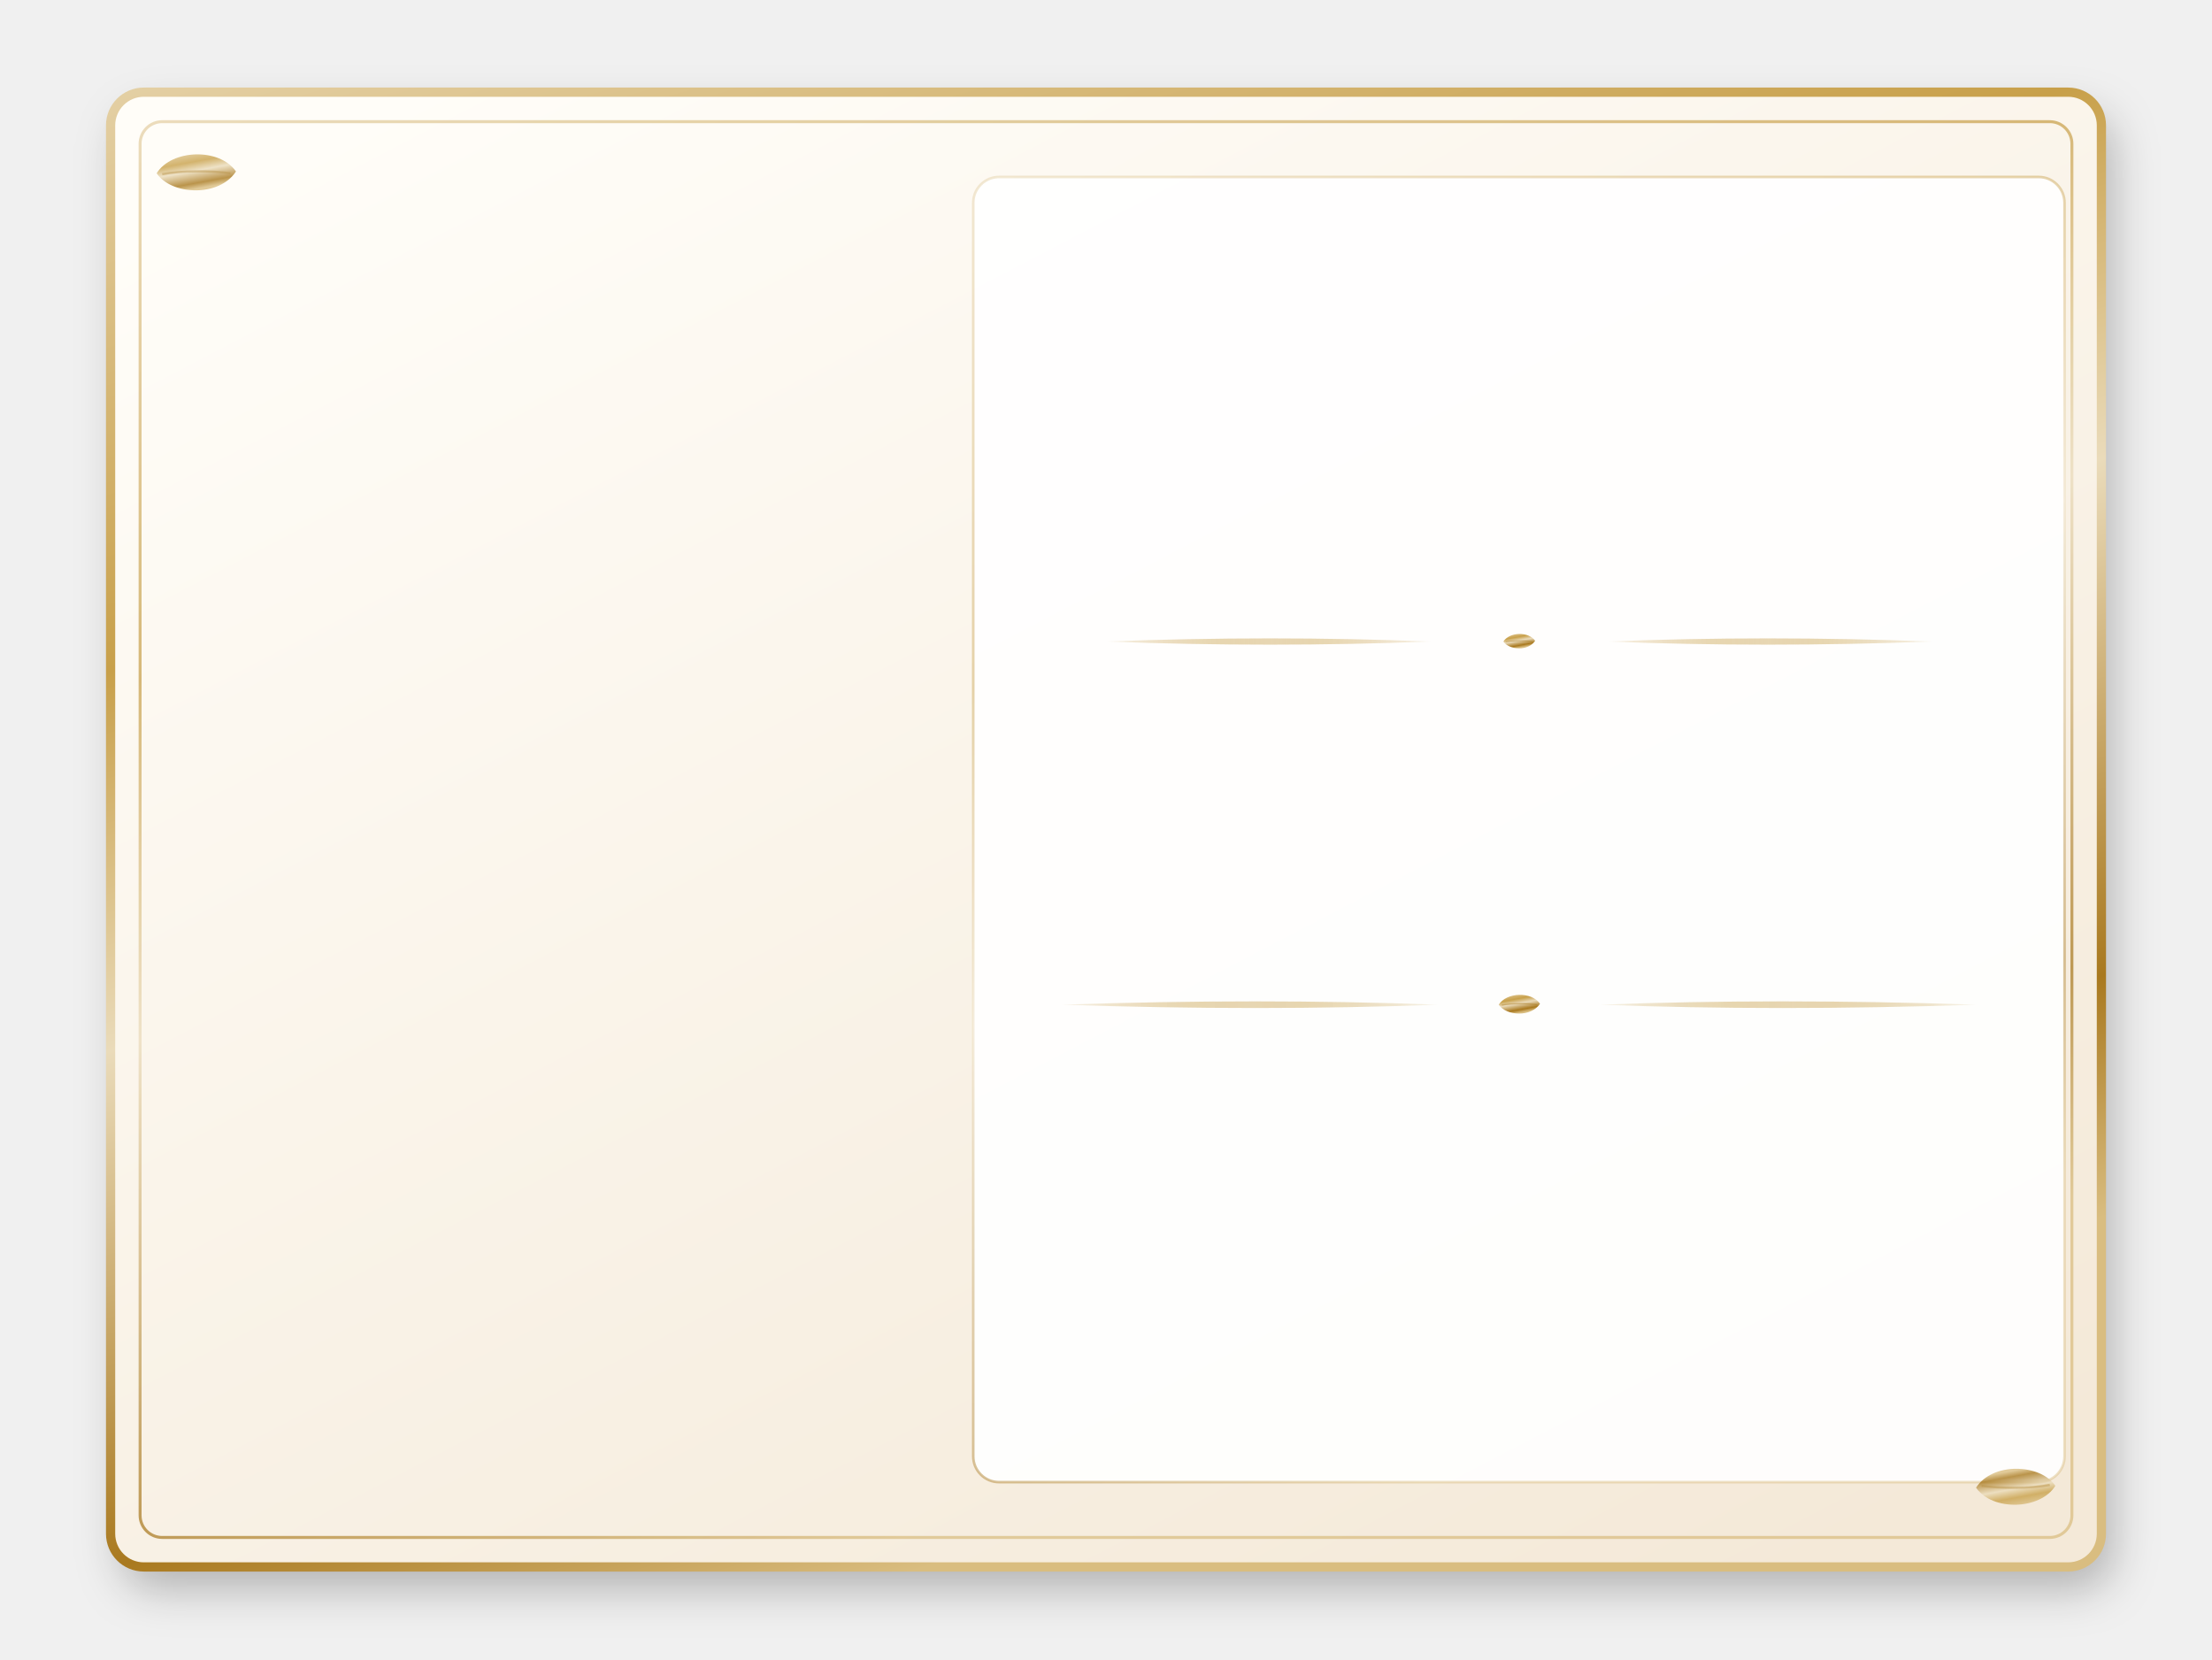
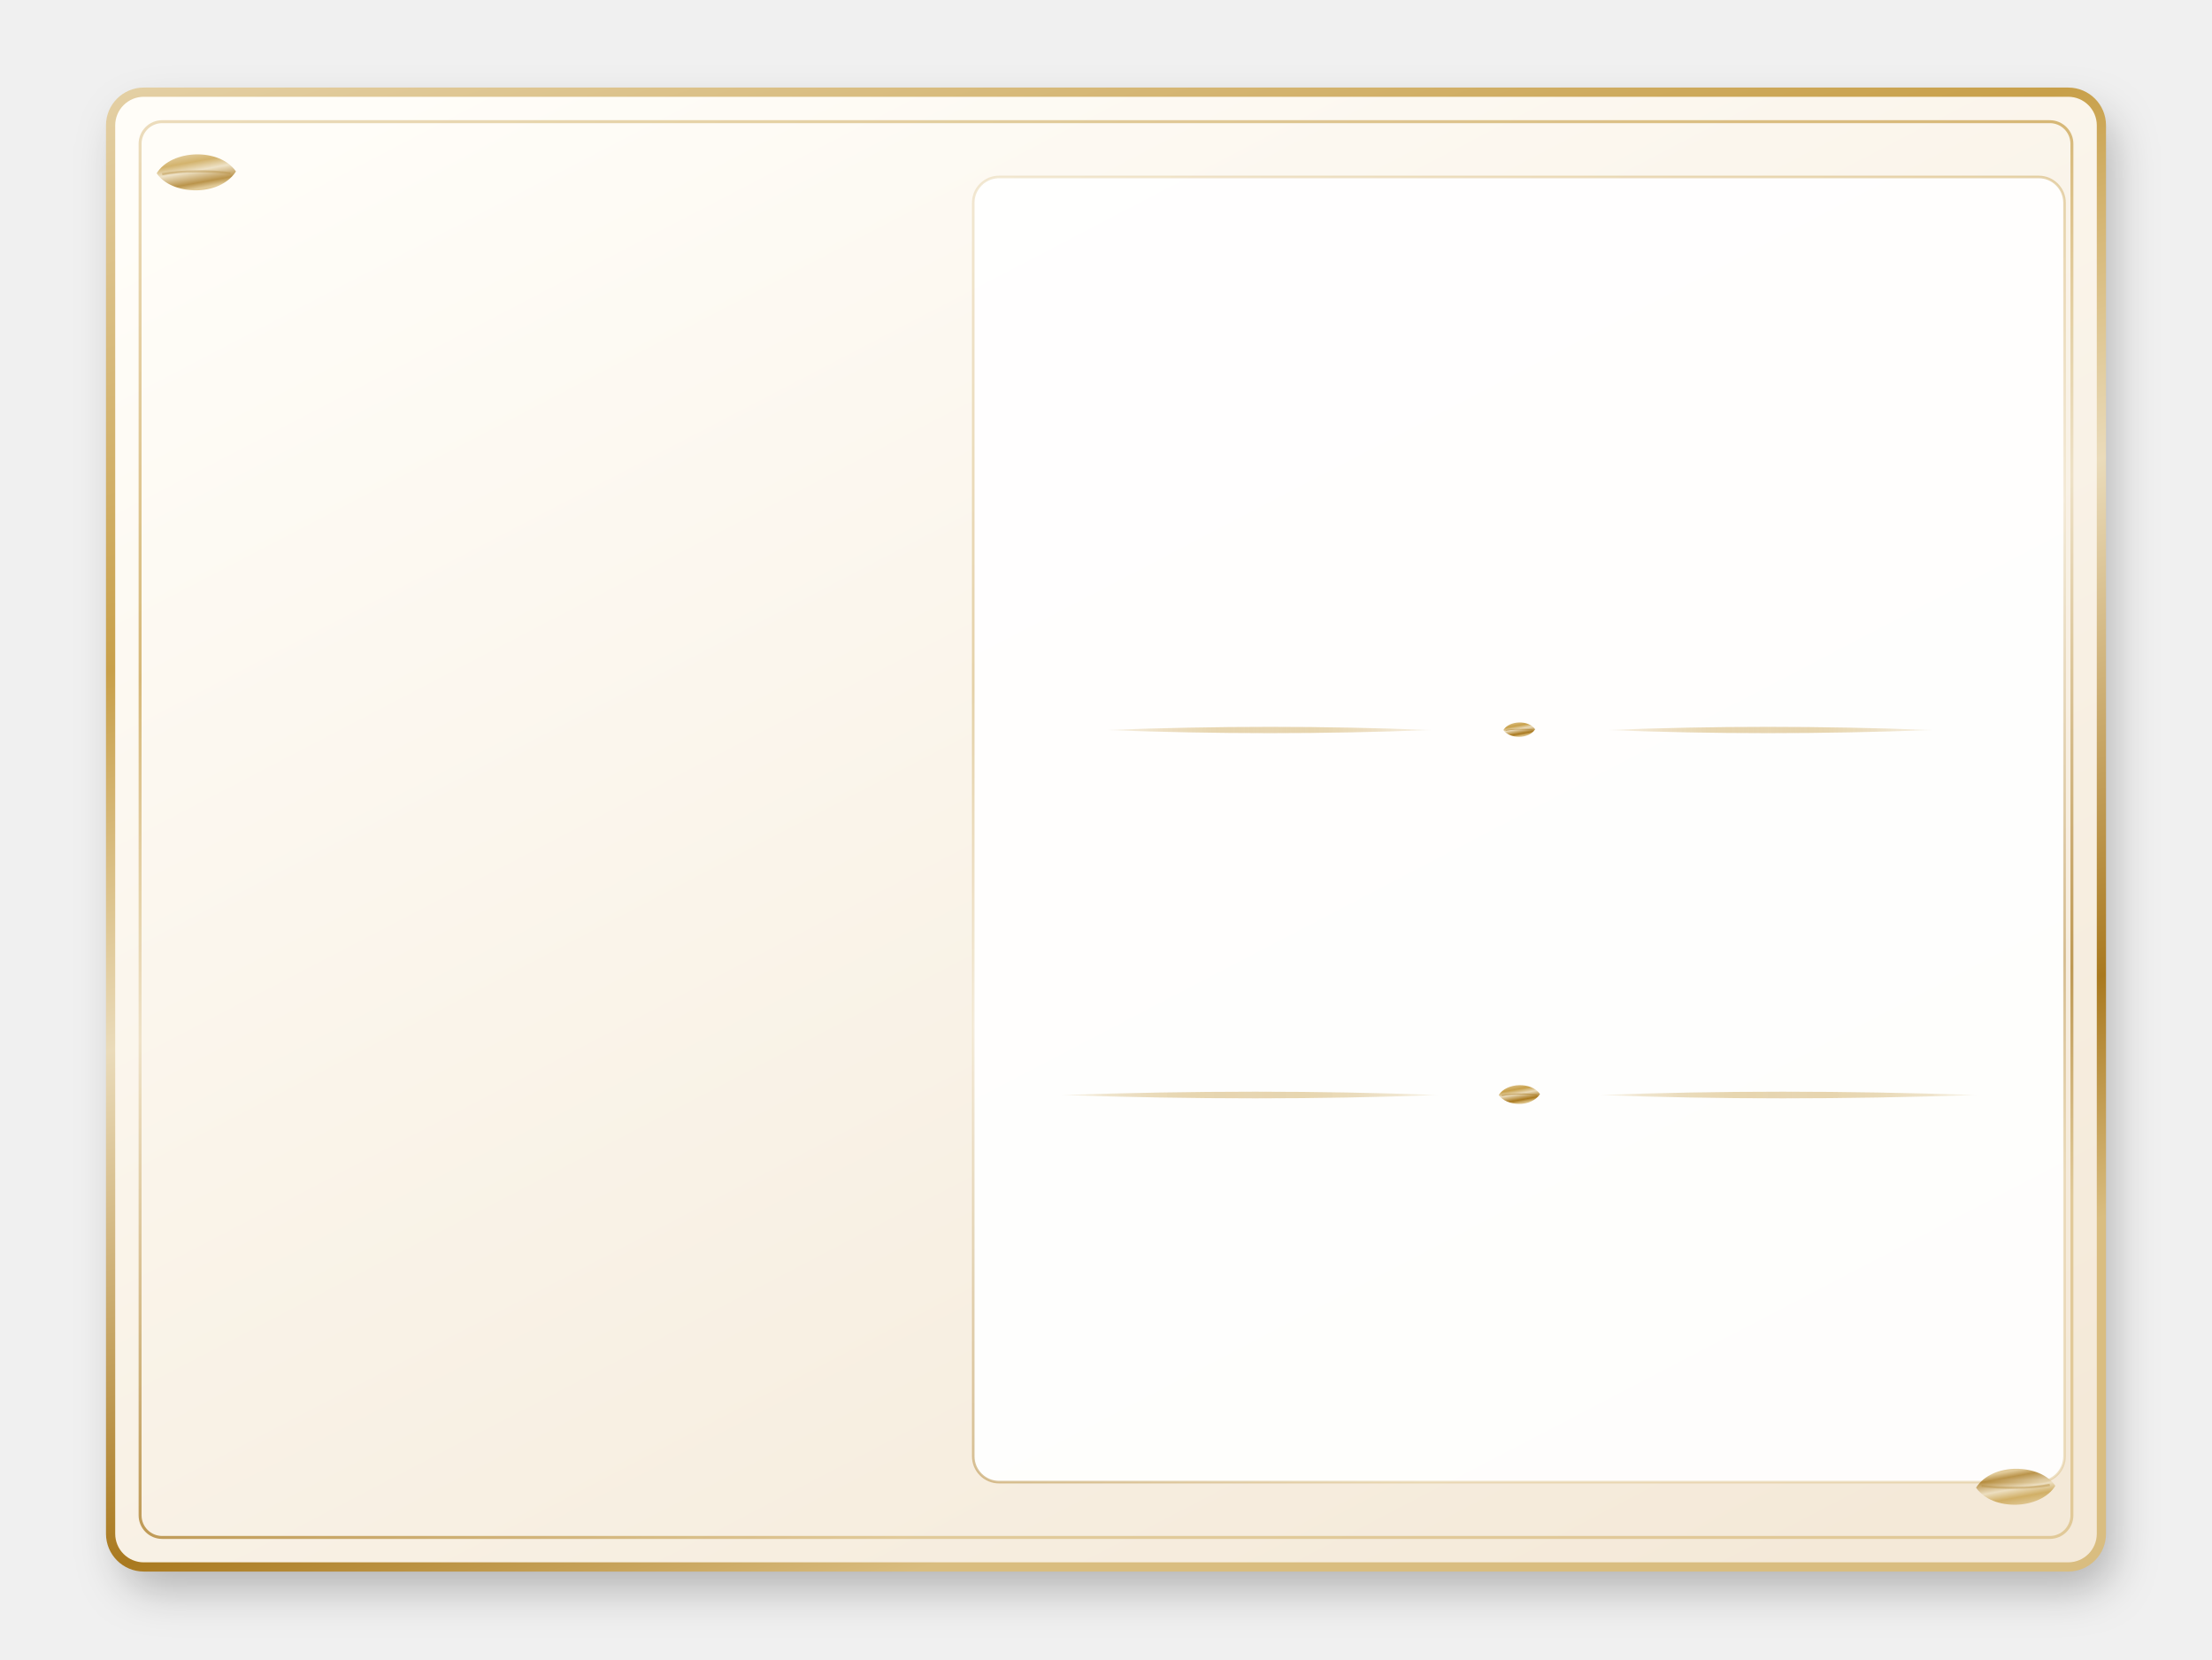
<svg xmlns="http://www.w3.org/2000/svg" viewBox="0 0 1200 900" width="1200" height="900">
  <defs>
    <filter id="sh" filterUnits="userSpaceOnUse" x="20" y="20" width="1160" height="880">
      <feDropShadow dx="6" dy="12" stdDeviation="12" flood-color="#000000" flood-opacity="0.26" />
    </filter>
    <linearGradient id="paper" x1="0.15" y1="0" x2="0.85" y2="1">
      <stop offset="0%" stop-color="#fffdf8" />
      <stop offset="100%" stop-color="#f4e9d8" />
    </linearGradient>
    <linearGradient id="gold" x1="0" y1="0" x2="0.4" y2="1">
      <stop offset="0%" stop-color="#e4d0a5" />
      <stop offset="34%" stop-color="#c8a04a" />
      <stop offset="56%" stop-color="#eadbba" />
      <stop offset="86%" stop-color="#a9791f" />
      <stop offset="100%" stop-color="#d9bd80" />
    </linearGradient>
    <linearGradient id="rule" x1="0" y1="0" x2="1" y2="0">
      <stop offset="0%" stop-color="#c8a04a" stop-opacity="0.1" />
      <stop offset="50%" stop-color="#e6d4ae" stop-opacity="0.95" />
      <stop offset="100%" stop-color="#c8a04a" stop-opacity="0.1" />
    </linearGradient>
    <symbol id="mo" viewBox="-50 -50 100 100">
      <path d="M-42,0 C-26,-26 26,-28 44,-2 C26,26 -26,24 -42,0 Z" />
      <path d="M-36,1 C-16,-3 18,-3 38,0" fill="none" stroke="currentColor" stroke-width="2.4" opacity="0.45" />
    </symbol>
  </defs>
  <g filter="url(#sh)">
    <rect x="60" y="50" width="1080" height="800" rx="18" fill="url(#paper)" />
  </g>
  <rect x="60" y="50" width="1080" height="800" rx="18" fill="none" stroke="url(#gold)" stroke-width="5" />
  <rect x="76" y="66" width="1048" height="768" rx="12" fill="none" stroke="url(#gold)" stroke-width="1.6" opacity="0.72" />
  <rect x="528" y="96" width="592" height="708" rx="14" fill="#ffffff" opacity="0.92" />
  <rect x="528" y="96" width="592" height="708" rx="14" fill="none" stroke="url(#gold)" stroke-width="1.4" opacity="0.45" />
-   <path d="M600,348 Q690,344.6 776,348 Q690,351.4 600,348 Z" fill="url(#rule)" />
-   <path d="M1048,348 Q958,344.6 872,348 Q958,351.4 1048,348 Z" fill="url(#rule)" />
-   <use href="#mo" x="-50" y="-50" width="100" height="100" transform="translate(824,348) scale(0.2)" fill="url(#gold)" color="#a9791f" />
-   <path d="M576,545 Q684,541.4 780,545 Q684,548.6 576,545 Z" fill="url(#rule)" />
-   <path d="M1072,545 Q964,541.4 868,545 Q964,548.6 1072,545 Z" fill="url(#rule)" />
-   <use href="#mo" x="-50" y="-50" width="100" height="100" transform="translate(824,545) scale(0.26)" fill="url(#gold)" color="#a9791f" />
+   <path d="M600,396 Q690,392.6 776,396 Q690,399.4 600,396 Z" fill="url(#rule)" />
+   <path d="M1048,396 Q958,392.6 872,396 Q958,399.4 1048,396 Z" fill="url(#rule)" />
+   <use href="#mo" x="-50" y="-50" width="100" height="100" transform="translate(824,396) scale(0.2)" fill="url(#gold)" color="#a9791f" />
+   <path d="M576,594 Q684,590.4 780,594 Q684,597.6 576,594 Z" fill="url(#rule)" />
+   <path d="M1072,594 Q964,590.4 868,594 Q964,597.6 1072,594 Z" fill="url(#rule)" />
+   <use href="#mo" x="-50" y="-50" width="100" height="100" transform="translate(824,594) scale(0.26)" fill="url(#gold)" color="#a9791f" />
  <g fill="url(#gold)" color="#a9791f" opacity="0.8">
    <use href="#mo" x="-50" y="-50" width="100" height="100" transform="translate(106,94) scale(0.5)" />
    <use href="#mo" x="-50" y="-50" width="100" height="100" transform="translate(1094,806) rotate(180) scale(0.5)" />
  </g>
</svg>
